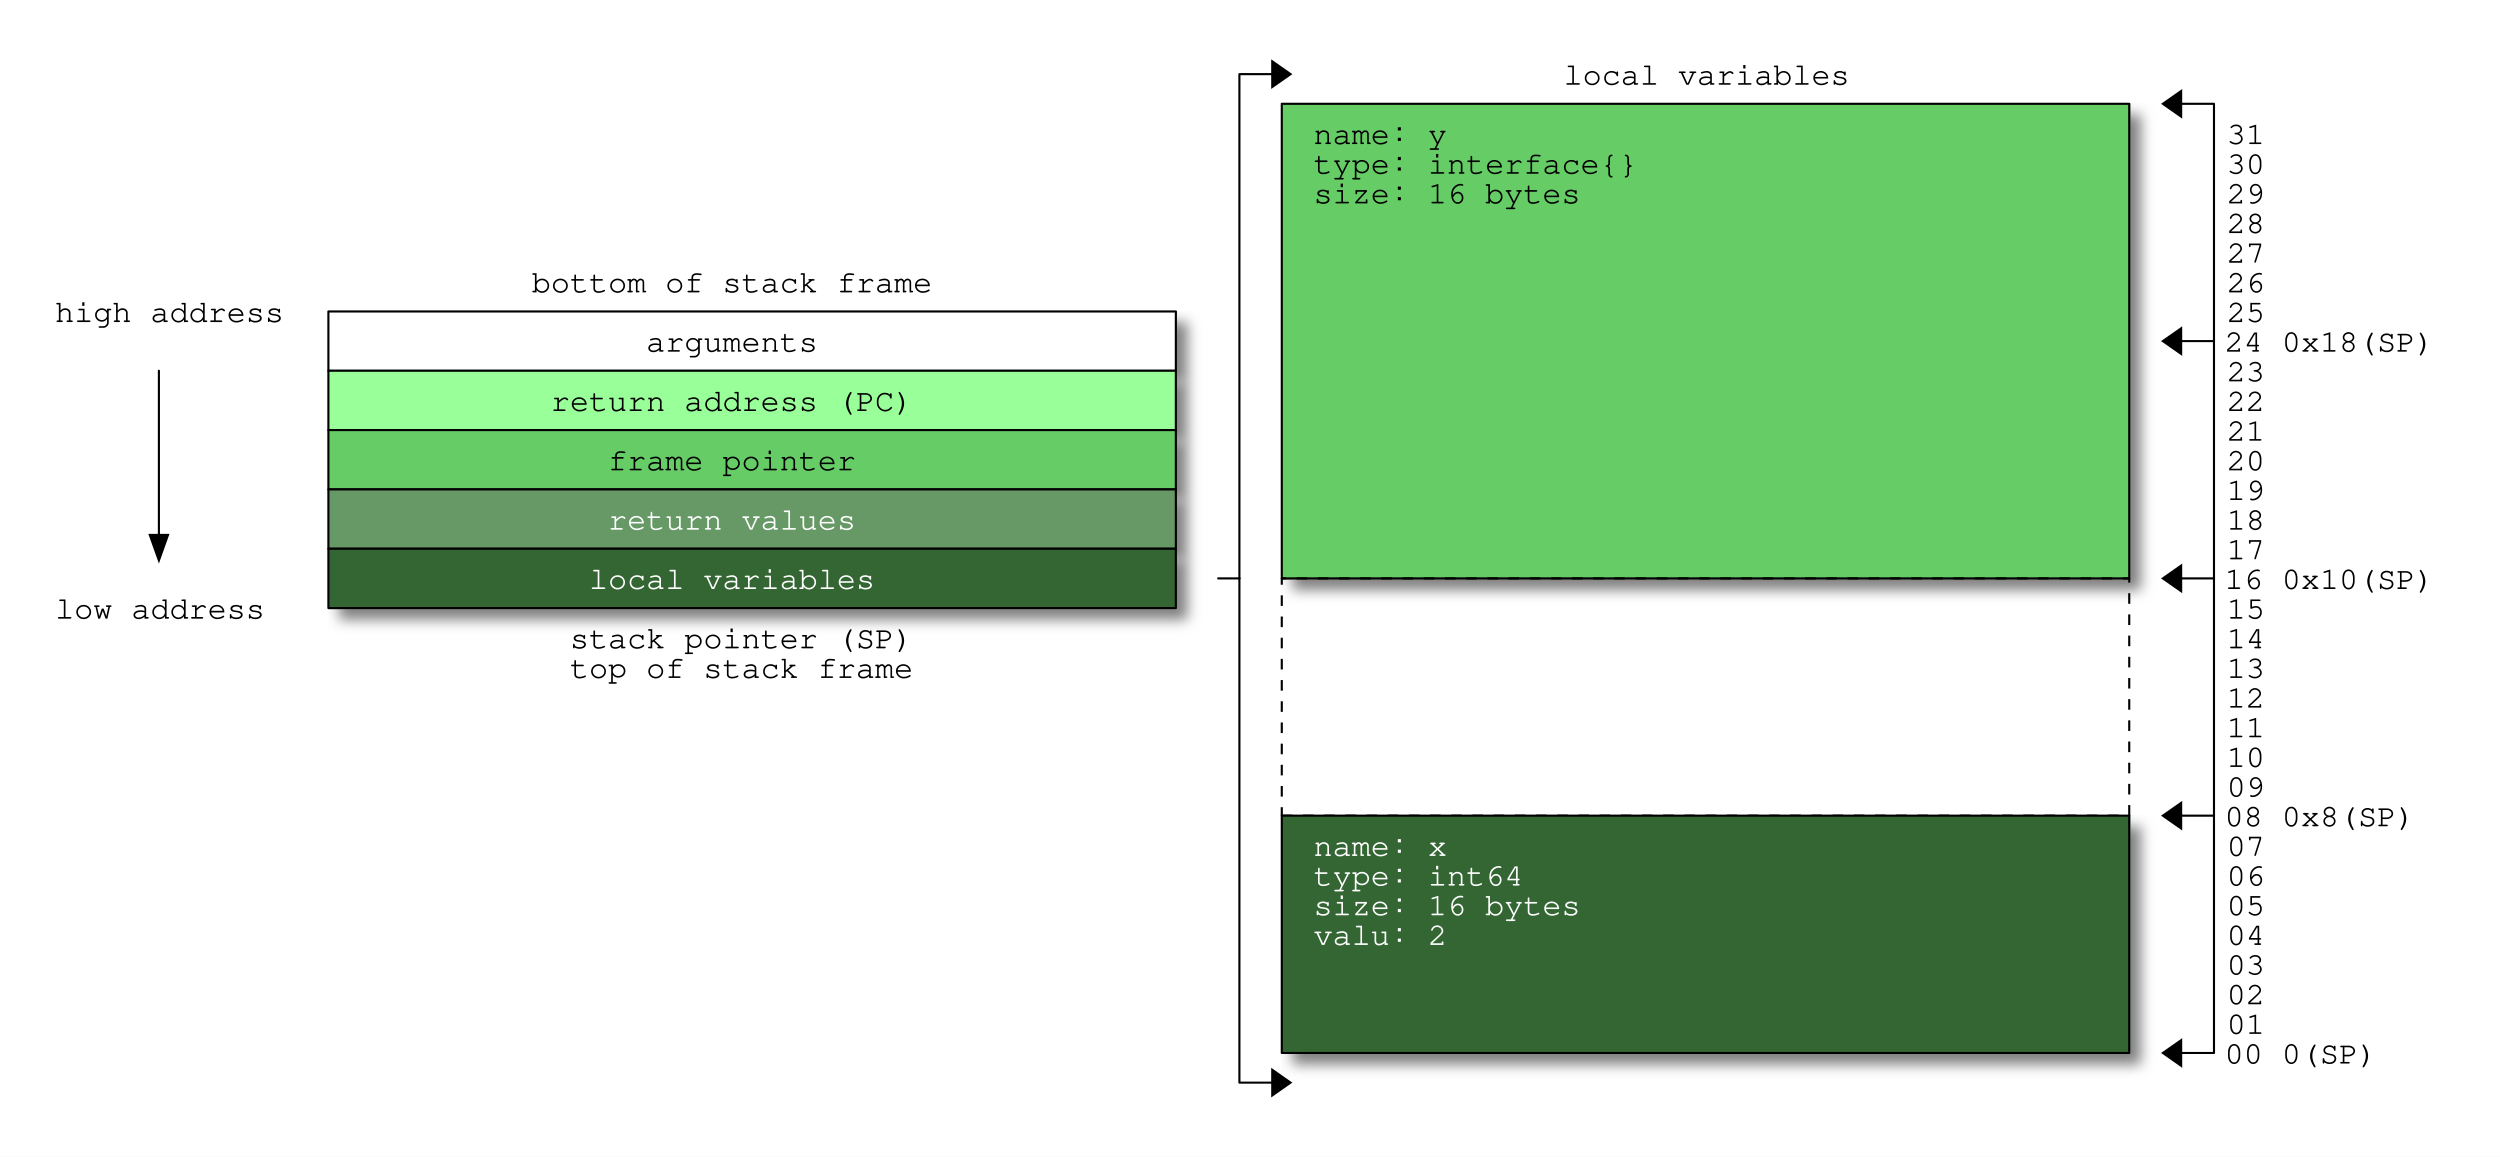
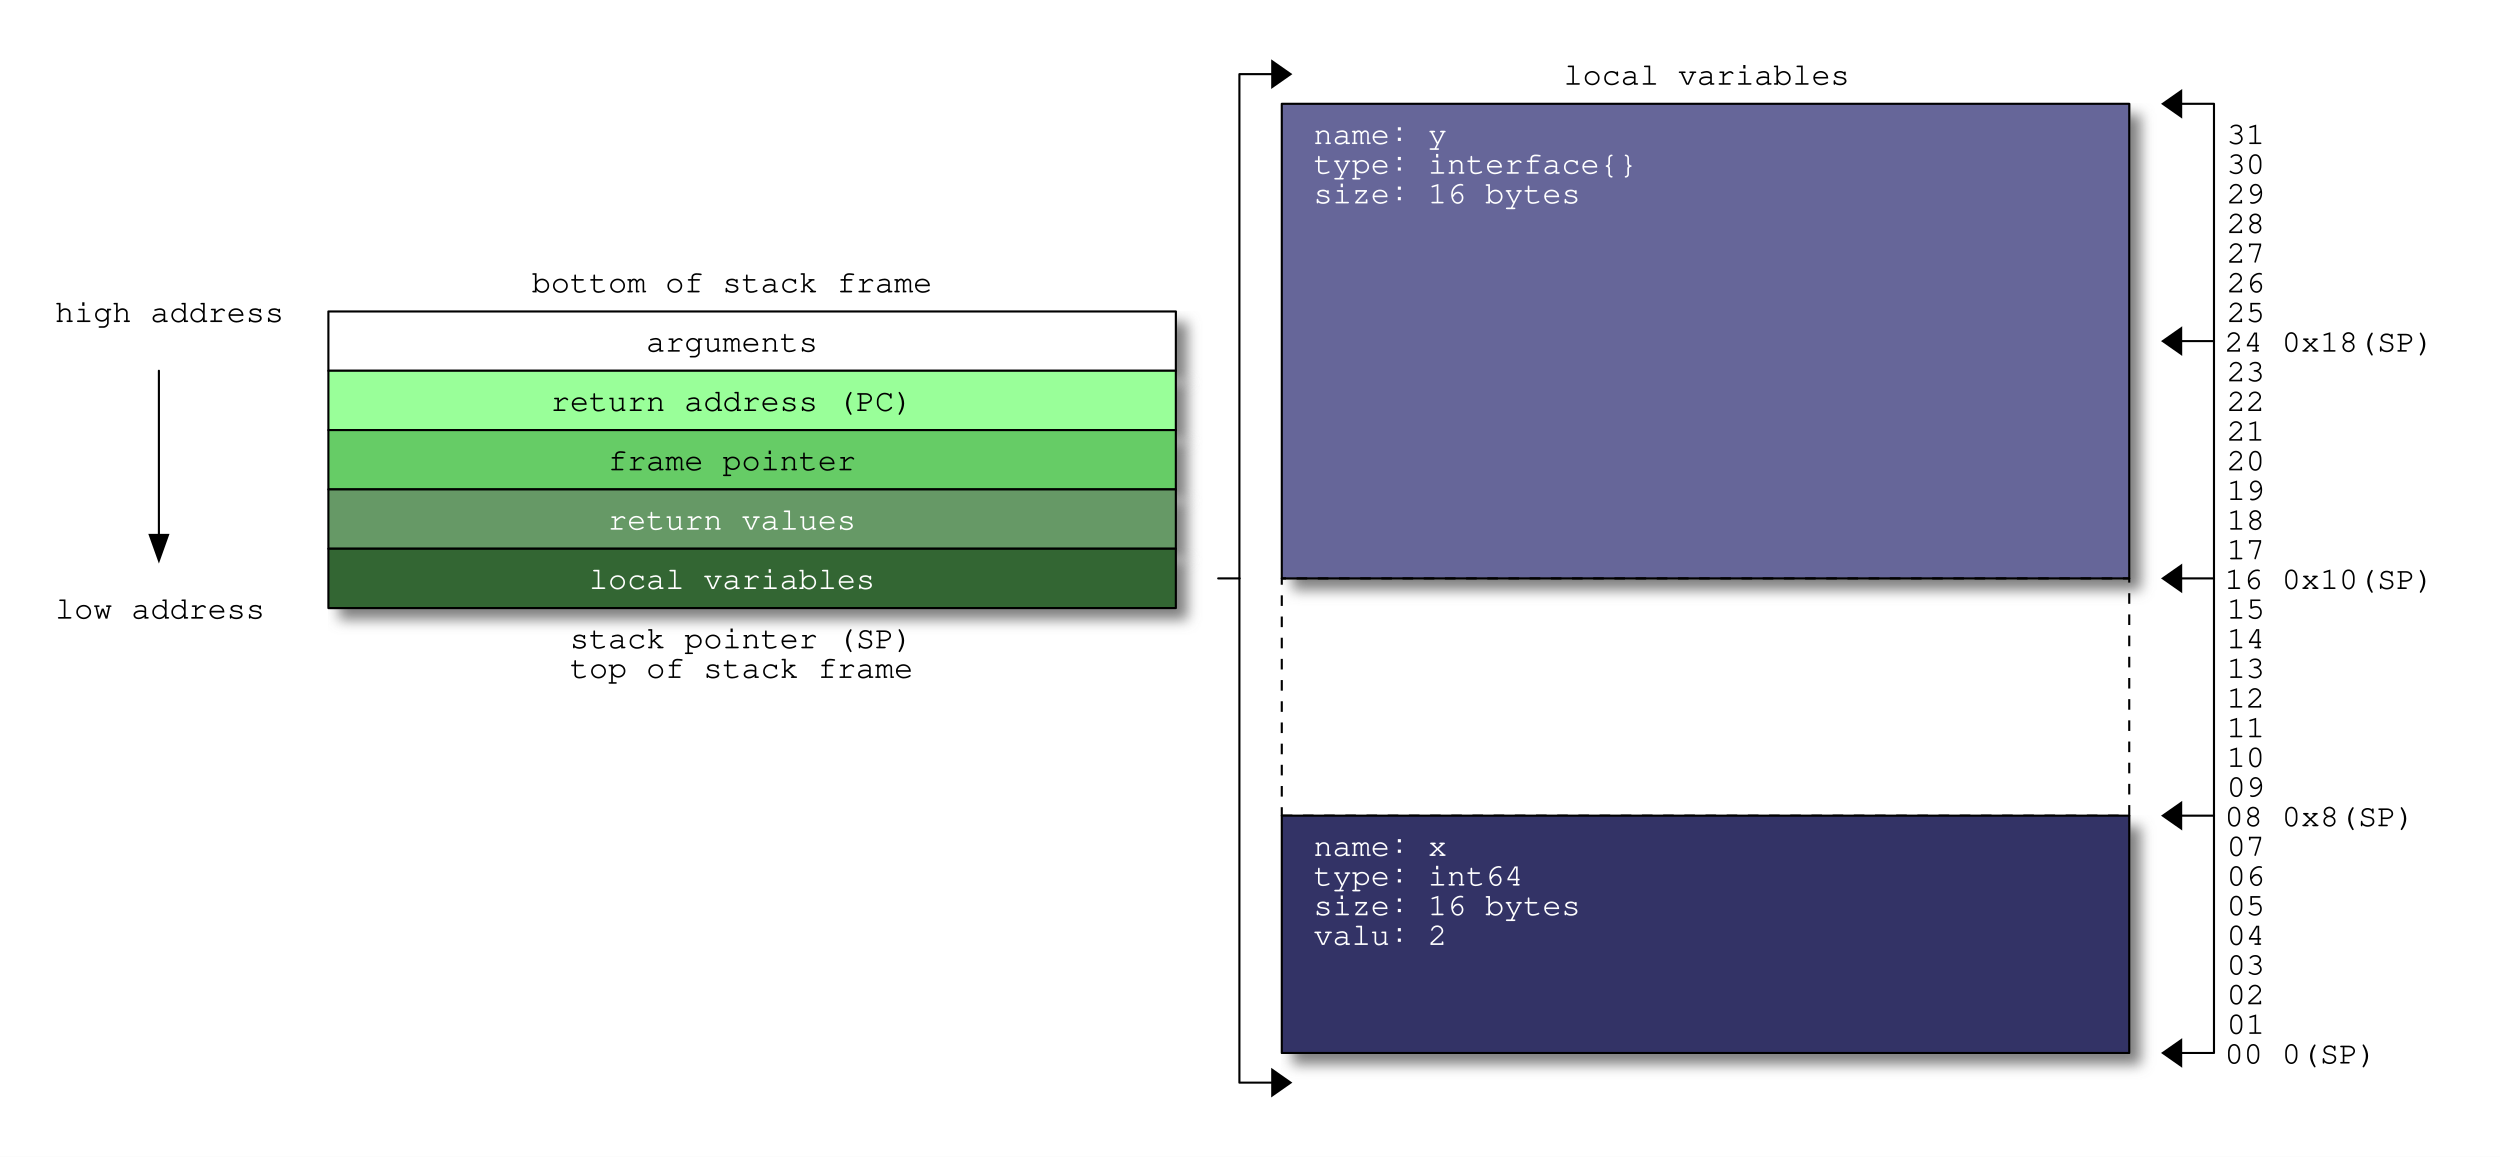
<svg xmlns="http://www.w3.org/2000/svg" width="1180" height="546" shape-rendering="geometricPrecision" version="1.0">
  <defs>
    <filter id="f2" x="0" y="0" width="200%" height="200%">
      <feOffset result="offOut" in="SourceGraphic" dx="5" dy="5" />
      <feGaussianBlur result="blurOut" in="offOut" stdDeviation="3" />
      <feBlend in="SourceGraphic" in2="blurOut" mode="normal" />
    </filter>
  </defs>
  <g stroke-width="1" stroke-linecap="square" stroke-linejoin="round">
    <rect x="0" y="0" width="1180" height="546" style="fill: #ffffff" />
    <path stroke="gray" fill="gray" filter="url(#f2)" d="M605.0 49.0 L1005.0 49.0 L1005.0 273.0 L605.0 273.0 z" />
    <path stroke="gray" fill="gray" filter="url(#f2)" d="M605.0 385.0 L1005.0 385.0 L1005.0 497.0 L605.0 497.0 z" />
    <path stroke="gray" fill="gray" filter="url(#f2)" d="M155.0 175.0 L155.0 147.0 L555.0 147.0 L555.0 175.0 z" />
    <path stroke="gray" fill="gray" filter="url(#f2)" d="M155.0 203.0 L155.0 175.0 L555.0 175.0 L555.0 203.0 z" />
    <path stroke="gray" fill="gray" filter="url(#f2)" d="M155.0 203.0 L555.0 203.0 L555.0 231.0 L155.0 231.0 z" />
    <path stroke="gray" fill="gray" filter="url(#f2)" d="M555.0 231.0 L555.0 259.0 L155.0 259.0 L155.0 231.0 z" />
    <path stroke="gray" fill="gray" filter="url(#f2)" d="M555.0 259.0 L555.0 287.0 L155.0 287.0 L155.0 259.0 z" />
-     <path stroke="#000000" stroke-width="1.0" stroke-linecap="round" stroke-linejoin="round" fill="#66cc66" d="M605.0 49.0 L1005.0 49.0 L1005.0 273.0 L605.0 273.0 z" />
+     <path stroke="#000000" stroke-width="1.0" stroke-linecap="round" stroke-linejoin="round" fill="#666699" d="M605.0 49.0 L1005.0 49.0 L1005.0 273.0 L605.0 273.0 z" />
    <path stroke="#000000" stroke-width="1.0" stroke-dasharray="5.0,5.0" stroke-miterlimit="0" stroke-linecap="butt" stroke-linejoin="round" fill="none" d="M605.0 385.0 L1005.0 385.0 L1005.0 273.0 L605.0 273.0 z" />
-     <path stroke="#000000" stroke-width="1.0" stroke-linecap="round" stroke-linejoin="round" fill="#336633" d="M605.0 385.0 L1005.0 385.0 L1005.0 497.0 L605.0 497.0 z" />
+     <path stroke="#000000" stroke-width="1.0" stroke-linecap="round" stroke-linejoin="round" fill="#333366" d="M605.0 385.0 L1005.0 385.0 L1005.0 497.0 L605.0 497.0 z" />
    <path stroke="#000000" stroke-width="1.0" stroke-linecap="round" stroke-linejoin="round" fill="#ffffff" d="M155.0 175.0 L155.0 147.0 L555.0 147.0 L555.0 175.0 z" />
    <path stroke="#000000" stroke-width="1.0" stroke-linecap="round" stroke-linejoin="round" fill="#99ff99" d="M155.0 203.0 L155.0 175.0 L555.0 175.0 L555.0 203.0 z" />
    <path stroke="#000000" stroke-width="1.0" stroke-linecap="round" stroke-linejoin="round" fill="#66cc66" d="M155.0 203.0 L555.0 203.0 L555.0 231.0 L155.0 231.0 z" />
    <path stroke="#000000" stroke-width="1.0" stroke-linecap="round" stroke-linejoin="round" fill="#669966" d="M555.0 231.0 L555.0 259.0 L155.0 259.0 L155.0 231.0 z" />
    <path stroke="#000000" stroke-width="1.0" stroke-linecap="round" stroke-linejoin="round" fill="#336633" d="M555.0 259.0 L555.0 287.0 L155.0 287.0 L155.0 259.0 z" />
    <path stroke="#000000" stroke-width="1.0" stroke-linecap="round" stroke-linejoin="round" fill="none" d="M585.0 273.0 L585.0 35.0 L605.0 35.0 " />
    <path stroke="#000000" stroke-width="1.0" stroke-linecap="round" stroke-linejoin="round" fill="none" d="M605.0 511.0 L585.0 511.0 L585.0 273.0 " />
    <path stroke="#000000" stroke-width="1.0" stroke-linecap="round" stroke-linejoin="round" fill="none" d="M1045.0 161.0 L1045.0 49.0 L1025.0 49.0 " />
    <path stroke="#000000" stroke-width="1.0" stroke-linecap="round" stroke-linejoin="round" fill="none" d="M1025.0 497.0 L1045.0 497.0 L1045.0 385.0 " />
    <path stroke="none" stroke-width="1.0" stroke-linecap="round" stroke-linejoin="round" fill="#000000" d="M600.0 28.0 L610.0 35.0 L600.0 42.0 z" />
    <path stroke="none" stroke-width="1.0" stroke-linecap="round" stroke-linejoin="round" fill="#000000" d="M1030.0 42.0 L1020.0 49.0 L1030.0 56.0 z" />
    <path stroke="none" stroke-width="1.0" stroke-linecap="round" stroke-linejoin="round" fill="#000000" d="M1030.0 154.0 L1020.0 161.0 L1030.0 168.0 z" />
    <path stroke="none" stroke-width="1.0" stroke-linecap="round" stroke-linejoin="round" fill="#000000" d="M70.0 252.0 L75.0 266.0 L80.0 252.0 z" />
    <path stroke="none" stroke-width="1.0" stroke-linecap="round" stroke-linejoin="round" fill="#000000" d="M1030.0 266.0 L1020.0 273.0 L1030.0 280.0 z" />
    <path stroke="none" stroke-width="1.0" stroke-linecap="round" stroke-linejoin="round" fill="#000000" d="M1030.0 378.0 L1020.0 385.0 L1030.0 392.0 z" />
    <path stroke="none" stroke-width="1.0" stroke-linecap="round" stroke-linejoin="round" fill="#000000" d="M1030.0 490.0 L1020.0 497.0 L1030.0 504.0 z" />
    <path stroke="none" stroke-width="1.0" stroke-linecap="round" stroke-linejoin="round" fill="#000000" d="M600.0 504.0 L610.0 511.0 L600.0 518.0 z" />
    <path stroke="#000000" stroke-width="1.0" stroke-linecap="round" stroke-linejoin="round" fill="none" d="M75.0 259.0 L75.0 175.0 " />
    <path stroke="#000000" stroke-width="1.0" stroke-linecap="round" stroke-linejoin="round" fill="none" d="M585.0 273.0 L575.0 273.0 " />
    <path stroke="#000000" stroke-width="1.0" stroke-linecap="round" stroke-linejoin="round" fill="none" d="M1045.0 273.0 L1025.0 273.0 " />
    <path stroke="#000000" stroke-width="1.0" stroke-linecap="round" stroke-linejoin="round" fill="none" d="M1045.0 161.0 L1025.0 161.0 " />
    <path stroke="#000000" stroke-width="1.0" stroke-linecap="round" stroke-linejoin="round" fill="none" d="M1045.0 273.0 L1045.0 161.0 " />
    <path stroke="#000000" stroke-width="1.0" stroke-linecap="round" stroke-linejoin="round" fill="none" d="M1045.0 385.0 L1045.0 273.0 " />
    <path stroke="#000000" stroke-width="1.0" stroke-linecap="round" stroke-linejoin="round" fill="none" d="M1045.0 385.0 L1025.0 385.0 " />
    <text x="26" y="152" font-family="Courier" font-size="15" stroke="none" fill="#000000">high address</text>
    <text x="278" y="278" font-family="Courier" font-size="15" stroke="none" fill="#ffffff">local variables</text>
    <text x="269" y="306" font-family="Courier" font-size="15" stroke="none" fill="#000000">stack pointer (SP)</text>
    <text x="269" y="320" font-family="Courier" font-size="15" stroke="none" fill="#000000">top of stack frame</text>
    <text x="287" y="250" font-family="Courier" font-size="15" stroke="none" fill="#ffffff">return values</text>
    <text x="251" y="138" font-family="Courier" font-size="15" stroke="none" fill="#000000">bottom of stack frame</text>
    <text x="260" y="194" font-family="Courier" font-size="15" stroke="none" fill="#000000">return address (PC)</text>
    <text x="287" y="222" font-family="Courier" font-size="15" stroke="none" fill="#000000">frame pointer</text>
    <text x="26" y="292" font-family="Courier" font-size="15" stroke="none" fill="#000000">low address</text>
    <text x="305" y="166" font-family="Courier" font-size="15" stroke="none" fill="#000000">arguments</text>
    <text x="620" y="404" font-family="Courier" font-size="15" stroke="none" fill="#ffffff">name꞉ x</text>
    <text x="620" y="418" font-family="Courier" font-size="15" stroke="none" fill="#ffffff">type꞉ int64</text>
    <text x="620" y="432" font-family="Courier" font-size="15" stroke="none" fill="#ffffff">size꞉ 16 bytes</text>
    <text x="620" y="446" font-family="Courier" font-size="15" stroke="none" fill="#ffffff">valu꞉ 2</text>
-     <text x="620" y="68" font-family="Courier" font-size="15" stroke="none" fill="#000000">name꞉ y</text>
-     <text x="620" y="82" font-family="Courier" font-size="15" stroke="none" fill="#000000">type꞉ interface{}</text>
-     <text x="620" y="96" font-family="Courier" font-size="15" stroke="none" fill="#000000">size꞉ 16 bytes</text>
+     <text x="620" y="68" font-family="Courier" font-size="15" stroke="none" fill="#ffffff">name꞉ y</text>
+     <text x="620" y="82" font-family="Courier" font-size="15" stroke="none" fill="#ffffff">type꞉ interface{}</text>
+     <text x="620" y="96" font-family="Courier" font-size="15" stroke="none" fill="#ffffff">size꞉ 16 bytes</text>
    <text x="738" y="40" font-family="Courier" font-size="15" stroke="none" fill="#000000">local variables</text>
    <text x="1051" y="68" font-family="Courier" font-size="15" stroke="none" fill="#000000">31</text>
    <text x="1051" y="82" font-family="Courier" font-size="15" stroke="none" fill="#000000">30</text>
    <text x="1051" y="96" font-family="Courier" font-size="15" stroke="none" fill="#000000">29</text>
    <text x="1051" y="110" font-family="Courier" font-size="15" stroke="none" fill="#000000">28</text>
    <text x="1051" y="124" font-family="Courier" font-size="15" stroke="none" fill="#000000">27</text>
    <text x="1051" y="138" font-family="Courier" font-size="15" stroke="none" fill="#000000">26</text>
    <text x="1051" y="152" font-family="Courier" font-size="15" stroke="none" fill="#000000">25</text>
    <text x="1050" y="166" font-family="Courier" font-size="15" stroke="none" fill="#000000">24 0x18(SP)</text>
    <text x="1051" y="180" font-family="Courier" font-size="15" stroke="none" fill="#000000">23</text>
    <text x="1051" y="194" font-family="Courier" font-size="15" stroke="none" fill="#000000">22</text>
    <text x="1051" y="208" font-family="Courier" font-size="15" stroke="none" fill="#000000">21</text>
    <text x="1051" y="222" font-family="Courier" font-size="15" stroke="none" fill="#000000">20</text>
    <text x="1051" y="236" font-family="Courier" font-size="15" stroke="none" fill="#000000">19</text>
    <text x="1051" y="250" font-family="Courier" font-size="15" stroke="none" fill="#000000">18</text>
    <text x="1051" y="264" font-family="Courier" font-size="15" stroke="none" fill="#000000">17</text>
    <text x="1050" y="278" font-family="Courier" font-size="15" stroke="none" fill="#000000">16 0x10(SP)</text>
    <text x="1051" y="292" font-family="Courier" font-size="15" stroke="none" fill="#000000">15</text>
    <text x="1051" y="306" font-family="Courier" font-size="15" stroke="none" fill="#000000">14</text>
    <text x="1051" y="320" font-family="Courier" font-size="15" stroke="none" fill="#000000">13</text>
    <text x="1051" y="334" font-family="Courier" font-size="15" stroke="none" fill="#000000">12</text>
    <text x="1051" y="348" font-family="Courier" font-size="15" stroke="none" fill="#000000">11</text>
    <text x="1051" y="362" font-family="Courier" font-size="15" stroke="none" fill="#000000">10</text>
    <text x="1051" y="376" font-family="Courier" font-size="15" stroke="none" fill="#000000">09</text>
    <text x="1050" y="390" font-family="Courier" font-size="15" stroke="none" fill="#000000">08 0x8(SP)</text>
    <text x="1051" y="404" font-family="Courier" font-size="15" stroke="none" fill="#000000">07</text>
    <text x="1051" y="418" font-family="Courier" font-size="15" stroke="none" fill="#000000">06</text>
    <text x="1051" y="432" font-family="Courier" font-size="15" stroke="none" fill="#000000">05</text>
    <text x="1051" y="446" font-family="Courier" font-size="15" stroke="none" fill="#000000">04</text>
    <text x="1051" y="460" font-family="Courier" font-size="15" stroke="none" fill="#000000">03</text>
    <text x="1051" y="474" font-family="Courier" font-size="15" stroke="none" fill="#000000">02</text>
    <text x="1051" y="488" font-family="Courier" font-size="15" stroke="none" fill="#000000">01</text>
    <text x="1050" y="502" font-family="Courier" font-size="15" stroke="none" fill="#000000">00 0(SP)</text>
  </g>
</svg>
